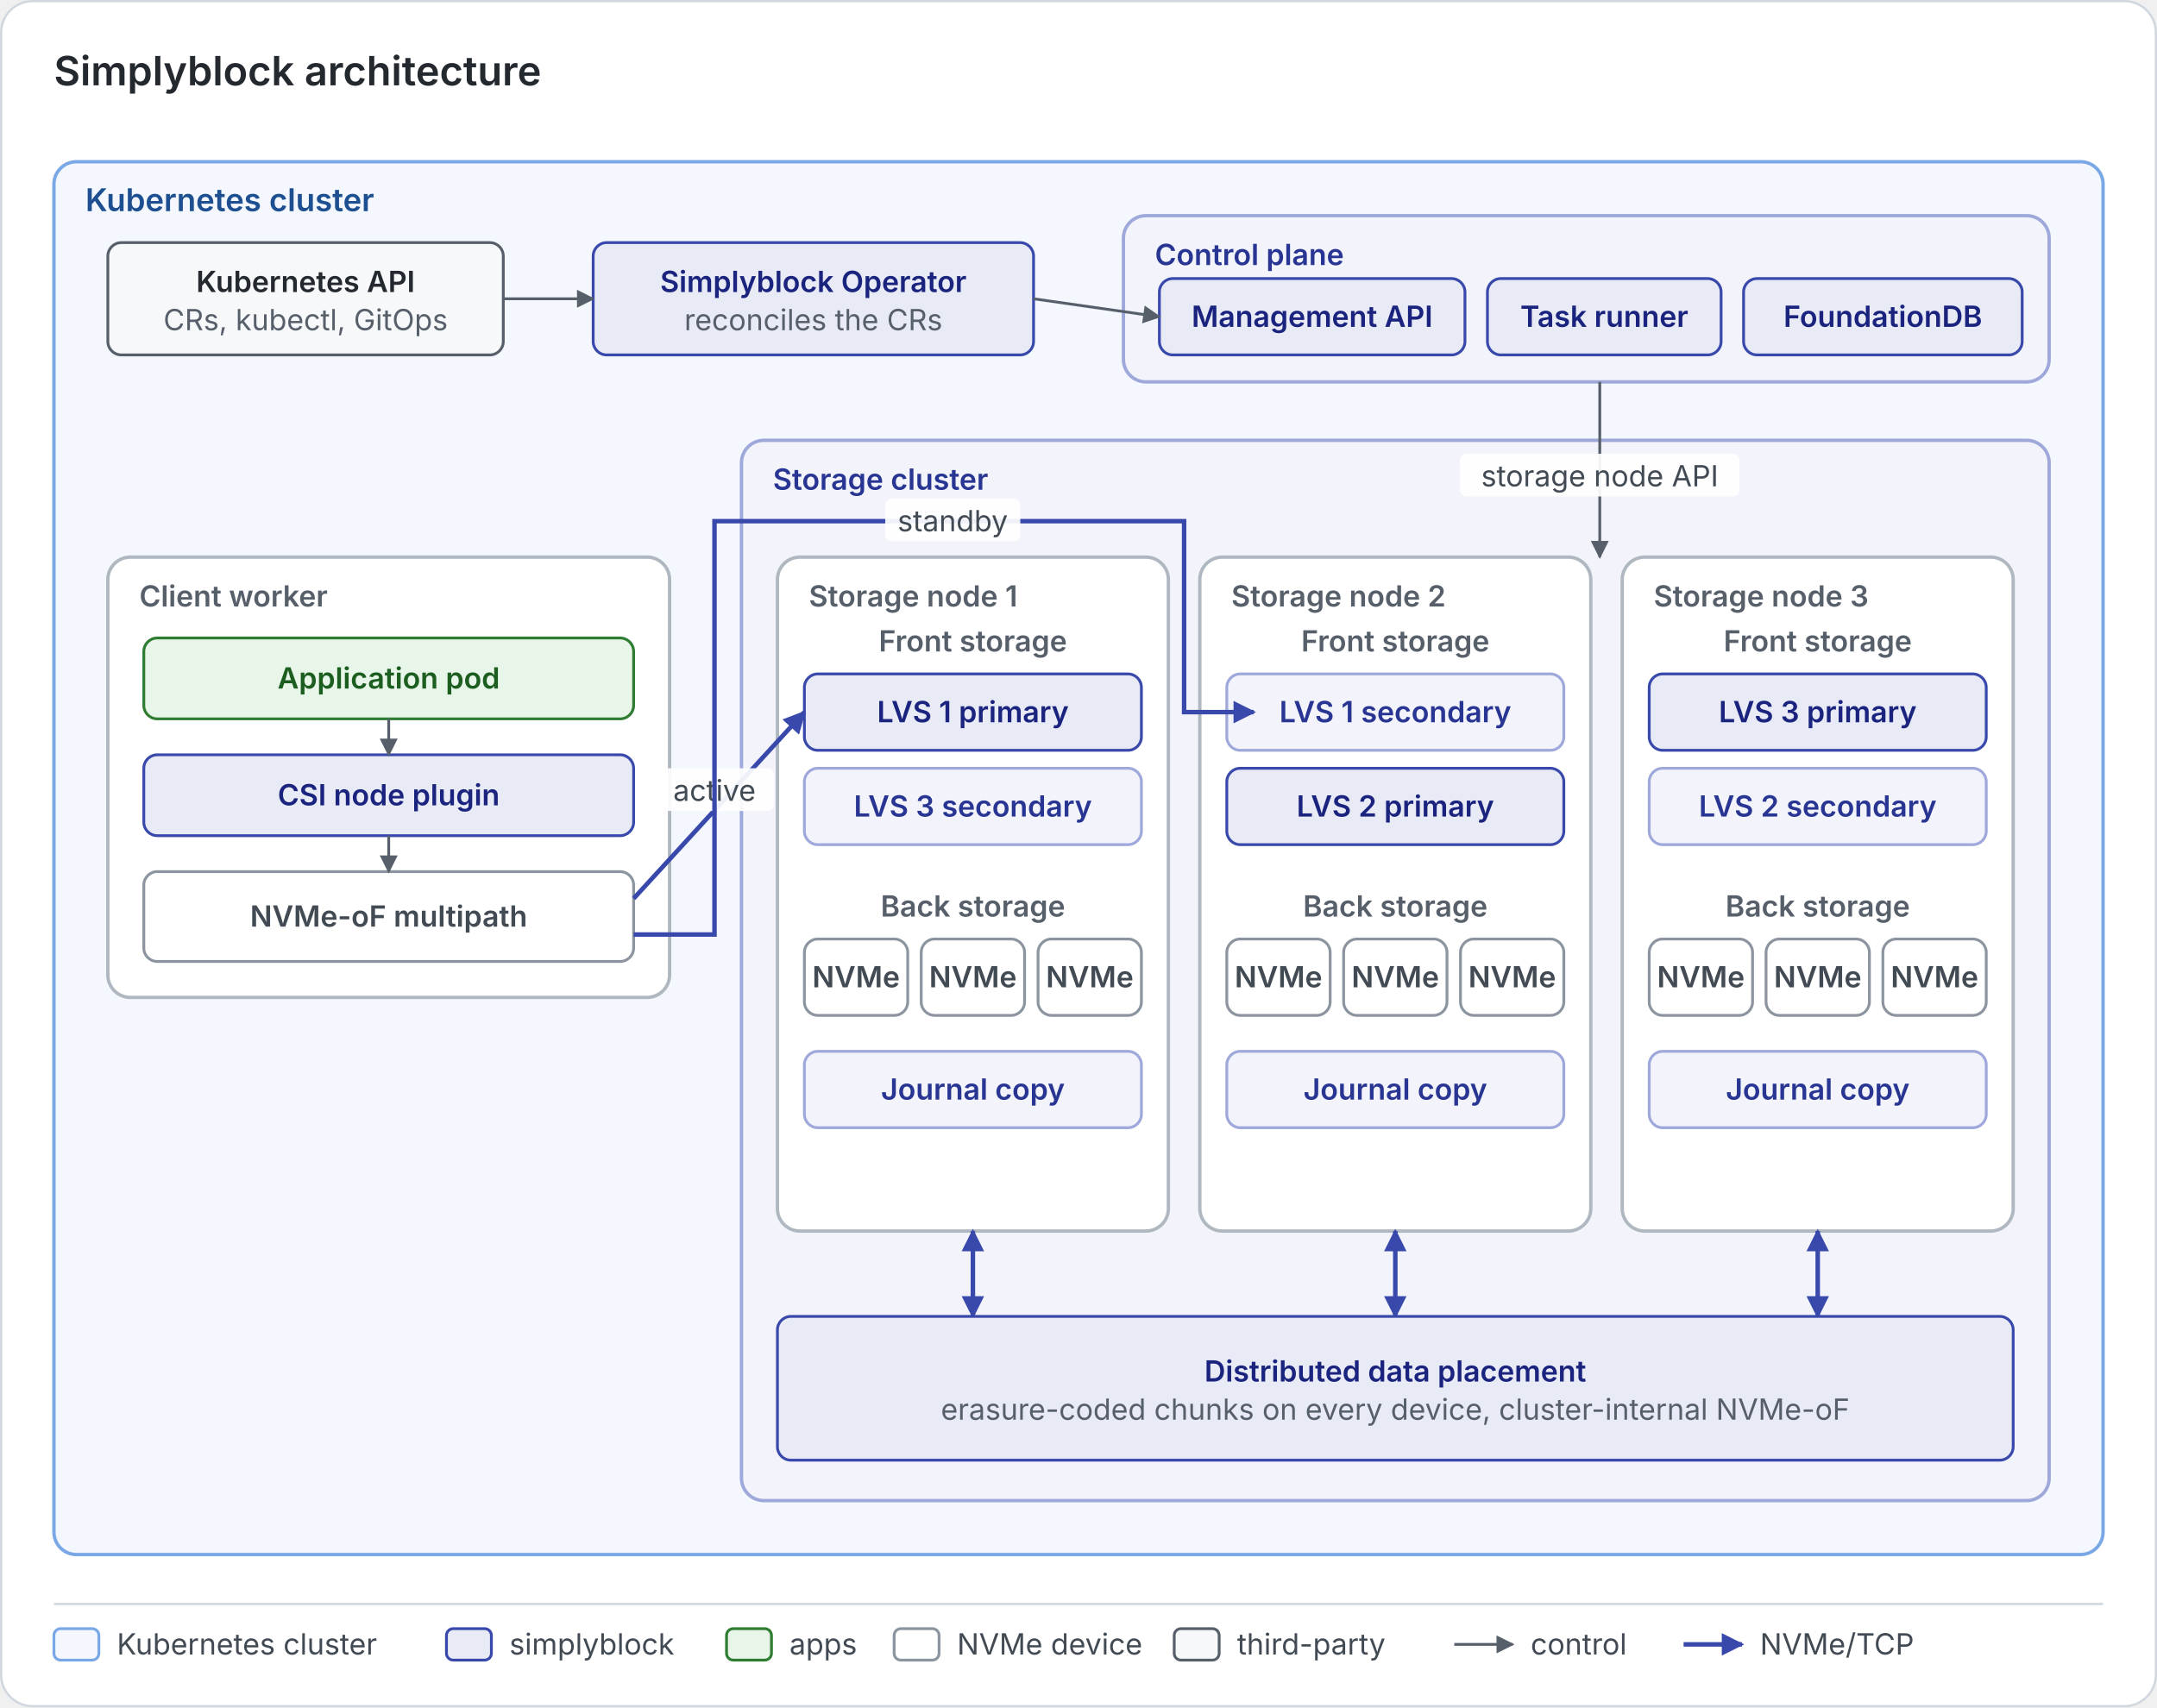
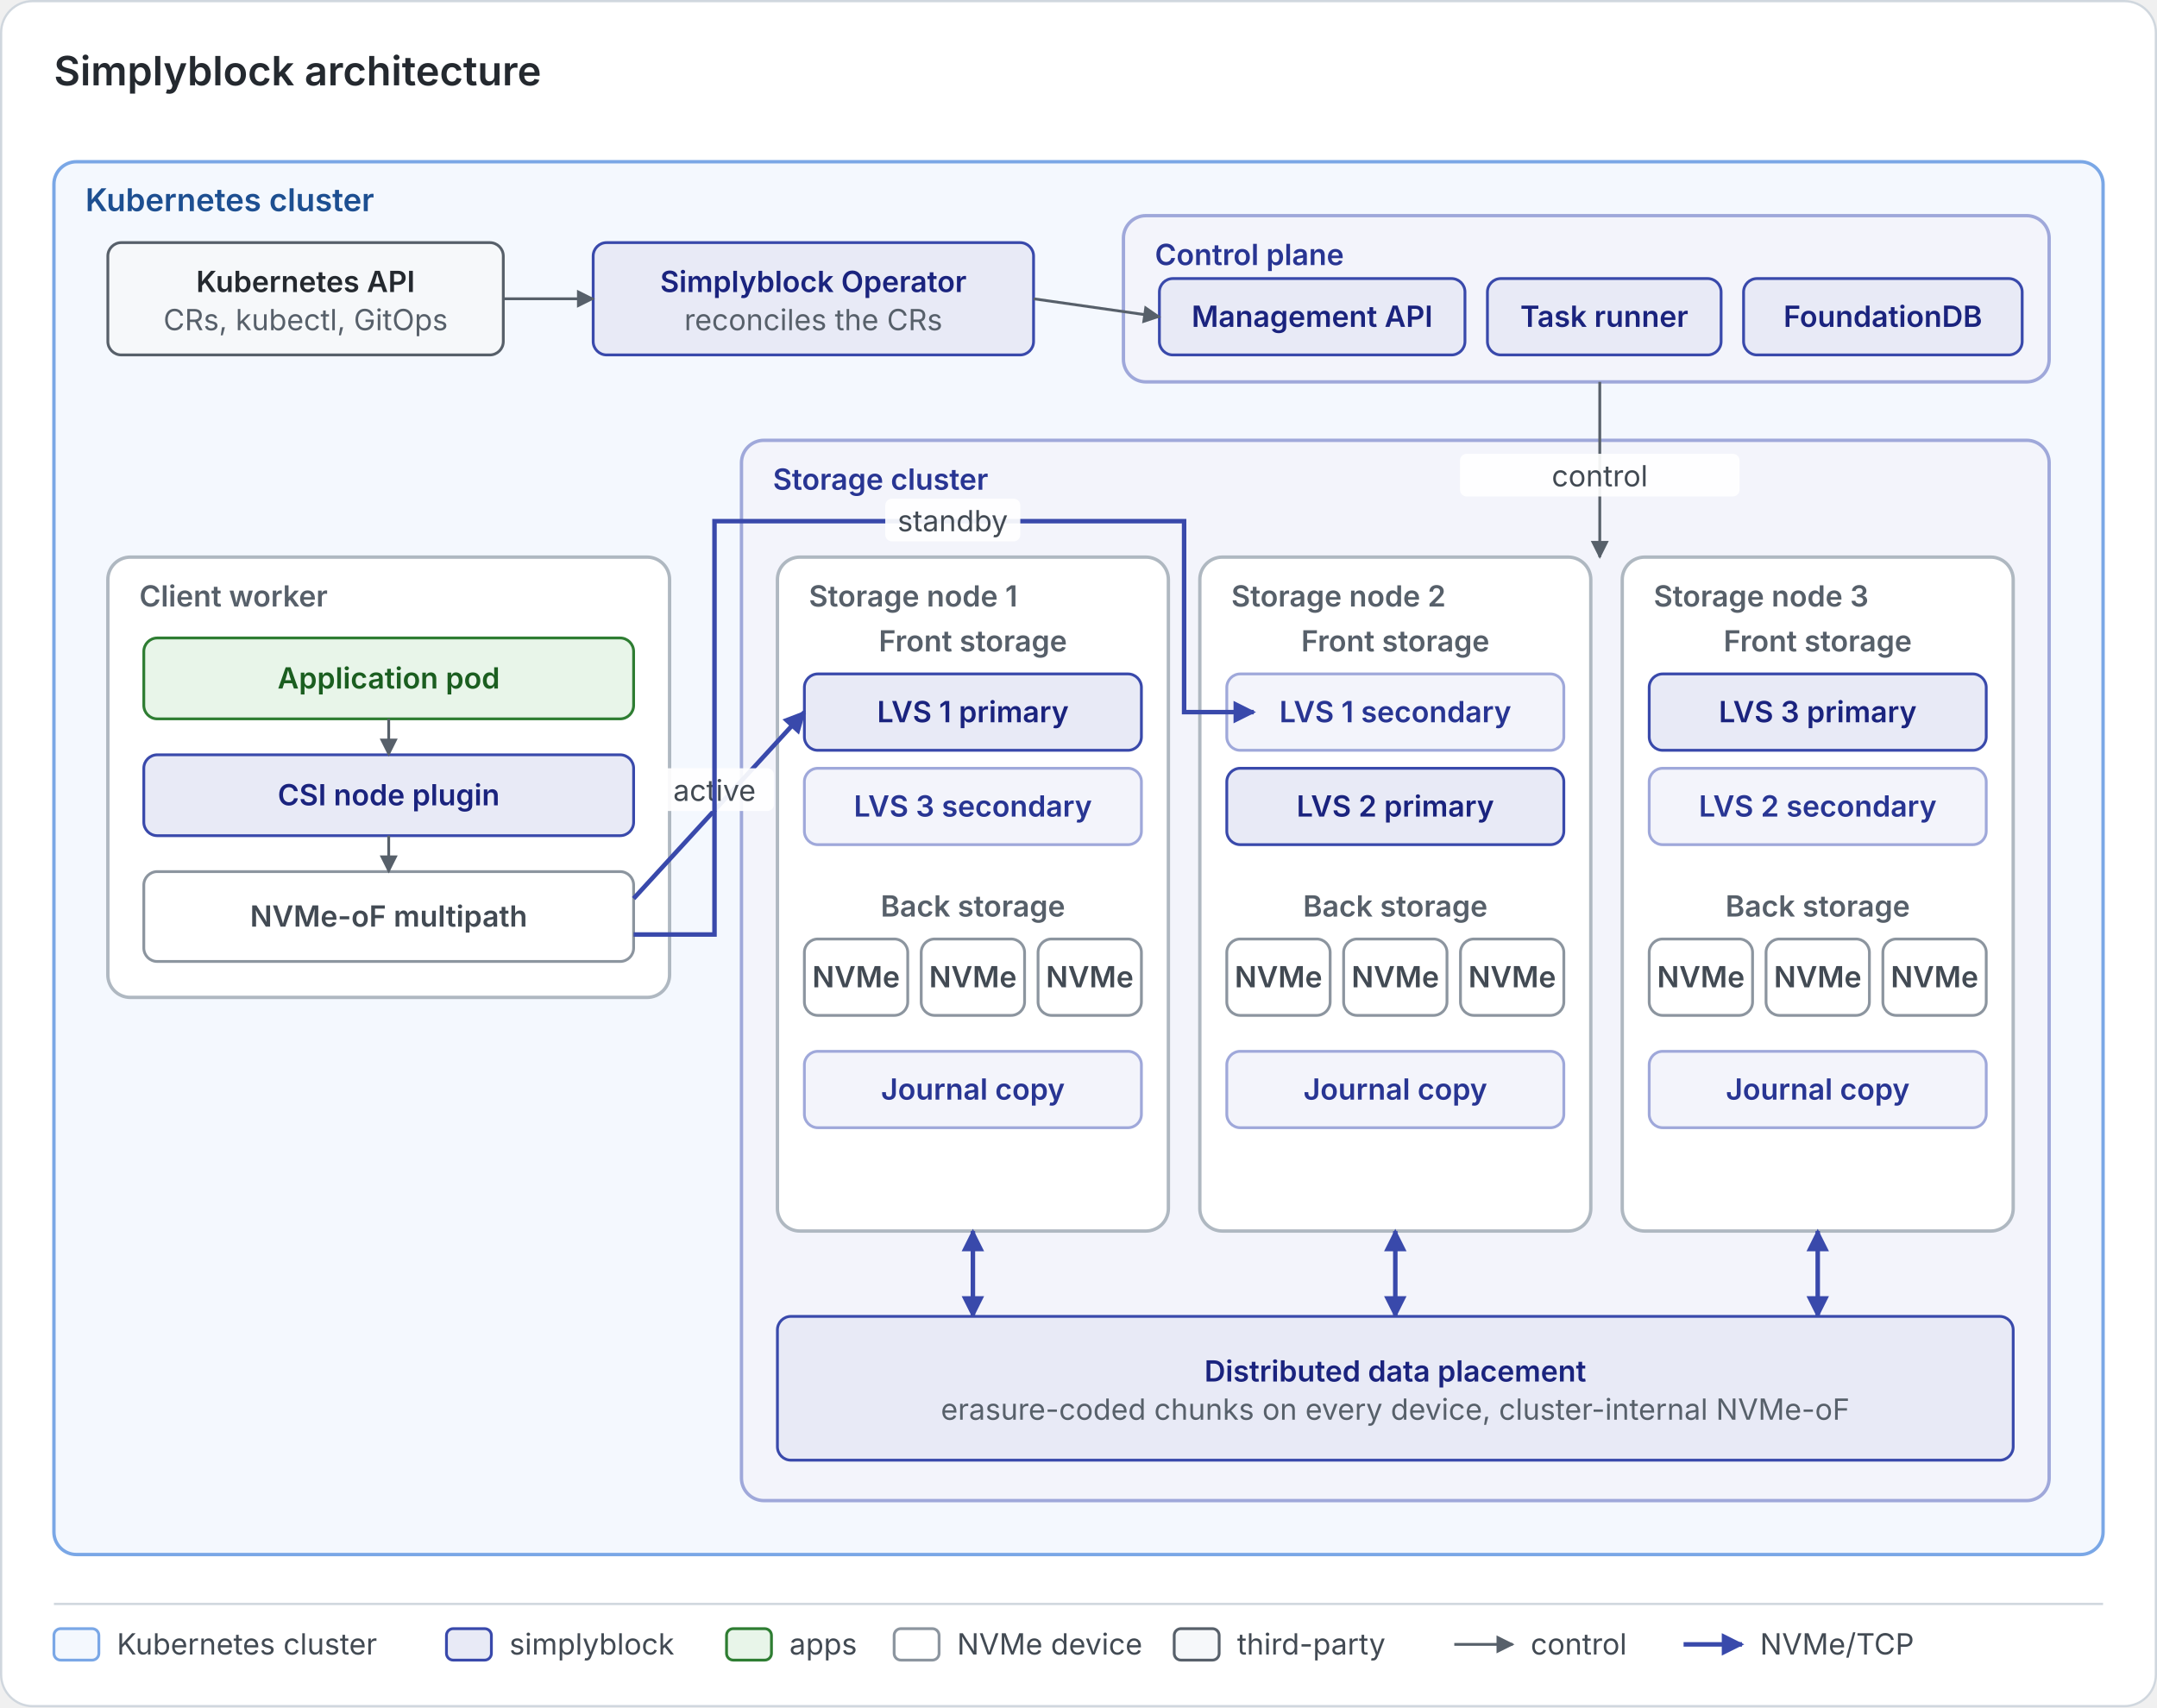
<svg xmlns="http://www.w3.org/2000/svg" width="960" height="760" viewBox="0 0 960 760" font-family="Inter, Helvetica, Arial, sans-serif" role="img" aria-labelledby="t">
  <defs>
    <marker id="arr-gray" viewBox="0 0 10 10" refX="9" refY="5" markerWidth="8" markerHeight="8" markerUnits="userSpaceOnUse" orient="auto-start-reverse">
      <path d="M0,0 L10,5 L0,10 z" fill="#57606a" />
    </marker>
    <marker id="arr-sb" viewBox="0 0 10 10" refX="9" refY="5" markerWidth="10" markerHeight="10" markerUnits="userSpaceOnUse" orient="auto-start-reverse">
      <path d="M0,0 L10,5 L0,10 z" fill="#3949ab" />
    </marker>
  </defs>
  <rect x="0.5" y="0.5" width="959" height="759" rx="14" fill="#ffffff" stroke="#d0d7de" stroke-width="1" />
  <text x="24" y="38" font-size="18" font-weight="600" fill="#24292f">Simplyblock architecture</text>
  <rect x="24" y="72" width="912" height="620" rx="10" fill="#f4f8fe" stroke="#7aa7e6" stroke-width="1.5" />
  <text x="38" y="94" font-size="14" font-weight="600" fill="#1d4f91" text-anchor="start">Kubernetes cluster</text>
  <rect x="48" y="108" width="176" height="50" rx="6" fill="#f6f8fa" stroke="#57606a" stroke-width="1.25" />
  <text x="136" y="130" font-size="13" font-weight="600" fill="#24292f" text-anchor="middle">Kubernetes API</text>
  <text x="136" y="147" font-size="13" font-weight="400" fill="#57606a" text-anchor="middle">CRs, kubectl, GitOps</text>
  <rect x="264" y="108" width="196" height="50" rx="6" fill="#e8eaf6" stroke="#3949ab" stroke-width="1.25" />
  <text x="362" y="130" font-size="13" font-weight="600" fill="#1a237e" text-anchor="middle">Simplyblock Operator</text>
  <text x="362" y="147" font-size="13" font-weight="400" fill="#57606a" text-anchor="middle">reconciles the CRs</text>
  <rect x="500" y="96" width="412" height="74" rx="10" fill="#f3f4fb" stroke="#9fa8da" stroke-width="1.5" />
  <text x="514" y="118" font-size="13" font-weight="600" fill="#283593" text-anchor="start">Control plane</text>
  <rect x="516" y="124" width="136" height="34" rx="6" fill="#e8eaf6" stroke="#3949ab" stroke-width="1.25" />
  <text x="584" y="145.5" font-size="13" font-weight="600" fill="#1a237e" text-anchor="middle">Management API</text>
  <rect x="662" y="124" width="104" height="34" rx="6" fill="#e8eaf6" stroke="#3949ab" stroke-width="1.25" />
  <text x="714" y="145.5" font-size="13" font-weight="600" fill="#1a237e" text-anchor="middle">Task runner</text>
  <rect x="776" y="124" width="124" height="34" rx="6" fill="#e8eaf6" stroke="#3949ab" stroke-width="1.25" />
  <text x="838" y="145.5" font-size="13" font-weight="600" fill="#1a237e" text-anchor="middle">FoundationDB</text>
  <path d="M224,133 L264,133" fill="none" stroke="#57606a" stroke-width="1.25" marker-end="url(#arr-gray)" />
  <path d="M460,133 L516,141" fill="none" stroke="#57606a" stroke-width="1.25" marker-end="url(#arr-gray)" />
  <rect x="48" y="248" width="250" height="196" rx="10" fill="#ffffff" stroke="#afb8c1" stroke-width="1.5" />
  <text x="62" y="270" font-size="13" font-weight="600" fill="#57606a" text-anchor="start">Client worker</text>
  <rect x="64" y="284" width="218" height="36" rx="6" fill="#e8f5e9" stroke="#2e7d32" stroke-width="1.25" />
  <text x="173" y="306.5" font-size="13" font-weight="600" fill="#1b5e20" text-anchor="middle">Application pod</text>
  <rect x="64" y="336" width="218" height="36" rx="6" fill="#e8eaf6" stroke="#3949ab" stroke-width="1.25" />
  <text x="173" y="358.5" font-size="13" font-weight="600" fill="#1a237e" text-anchor="middle">CSI node plugin</text>
  <rect x="64" y="388" width="218" height="40" rx="6" fill="#ffffff" stroke="#8c959f" stroke-width="1.25" />
  <text x="173" y="412.5" font-size="13" font-weight="600" fill="#424a53" text-anchor="middle">NVMe-oF multipath</text>
  <path d="M173,320 L173,336" fill="none" stroke="#57606a" stroke-width="1.25" marker-end="url(#arr-gray)" />
  <path d="M173,372 L173,388" fill="none" stroke="#57606a" stroke-width="1.25" marker-end="url(#arr-gray)" />
  <rect x="330" y="196" width="582" height="472" rx="10" fill="#f3f4fb" stroke="#9fa8da" stroke-width="1.5" />
  <text x="344" y="218" font-size="13" font-weight="600" fill="#283593" text-anchor="start">Storage cluster</text>
  <rect x="346" y="248" width="174" height="300" rx="10" fill="#ffffff" stroke="#afb8c1" stroke-width="1.5" />
  <text x="360" y="270" font-size="13" font-weight="600" fill="#57606a" text-anchor="start">Storage node 1</text>
  <text x="433" y="290" font-size="13" font-weight="600" fill="#57606a" text-anchor="middle">Front storage</text>
  <rect x="358" y="300" width="150" height="34" rx="6" fill="#e8eaf6" stroke="#3949ab" stroke-width="1.25" />
  <text x="433" y="321.5" font-size="13" font-weight="600" fill="#1a237e" text-anchor="middle">LVS 1 primary</text>
  <rect x="358" y="342" width="150" height="34" rx="6" fill="#f3f4fb" stroke="#9fa8da" stroke-width="1.25" />
  <text x="433" y="363.5" font-size="13" font-weight="600" fill="#283593" text-anchor="middle">LVS 3 secondary</text>
  <text x="433" y="408" font-size="13" font-weight="600" fill="#57606a" text-anchor="middle">Back storage</text>
  <rect x="358" y="418" width="46" height="34" rx="6" fill="#ffffff" stroke="#8c959f" stroke-width="1.25" />
  <text x="381" y="439.5" font-size="13" font-weight="600" fill="#424a53" text-anchor="middle">NVMe</text>
  <rect x="410" y="418" width="46" height="34" rx="6" fill="#ffffff" stroke="#8c959f" stroke-width="1.25" />
  <text x="433" y="439.5" font-size="13" font-weight="600" fill="#424a53" text-anchor="middle">NVMe</text>
  <rect x="462" y="418" width="46" height="34" rx="6" fill="#ffffff" stroke="#8c959f" stroke-width="1.25" />
  <text x="485" y="439.5" font-size="13" font-weight="600" fill="#424a53" text-anchor="middle">NVMe</text>
  <rect x="358" y="468" width="150" height="34" rx="6" fill="#f3f4fb" stroke="#9fa8da" stroke-width="1.25" />
  <text x="433" y="489.5" font-size="13" font-weight="600" fill="#283593" text-anchor="middle">Journal copy</text>
  <path d="M433,548 L433,586" fill="none" stroke="#3949ab" stroke-width="2" marker-start="url(#arr-sb)" marker-end="url(#arr-sb)" />
  <rect x="534" y="248" width="174" height="300" rx="10" fill="#ffffff" stroke="#afb8c1" stroke-width="1.5" />
  <text x="548" y="270" font-size="13" font-weight="600" fill="#57606a" text-anchor="start">Storage node 2</text>
  <text x="621" y="290" font-size="13" font-weight="600" fill="#57606a" text-anchor="middle">Front storage</text>
  <rect x="546" y="300" width="150" height="34" rx="6" fill="#f3f4fb" stroke="#9fa8da" stroke-width="1.25" />
  <text x="621" y="321.5" font-size="13" font-weight="600" fill="#283593" text-anchor="middle">LVS 1 secondary</text>
  <rect x="546" y="342" width="150" height="34" rx="6" fill="#e8eaf6" stroke="#3949ab" stroke-width="1.25" />
  <text x="621" y="363.5" font-size="13" font-weight="600" fill="#1a237e" text-anchor="middle">LVS 2 primary</text>
  <text x="621" y="408" font-size="13" font-weight="600" fill="#57606a" text-anchor="middle">Back storage</text>
  <rect x="546" y="418" width="46" height="34" rx="6" fill="#ffffff" stroke="#8c959f" stroke-width="1.25" />
  <text x="569" y="439.5" font-size="13" font-weight="600" fill="#424a53" text-anchor="middle">NVMe</text>
  <rect x="598" y="418" width="46" height="34" rx="6" fill="#ffffff" stroke="#8c959f" stroke-width="1.25" />
  <text x="621" y="439.5" font-size="13" font-weight="600" fill="#424a53" text-anchor="middle">NVMe</text>
  <rect x="650" y="418" width="46" height="34" rx="6" fill="#ffffff" stroke="#8c959f" stroke-width="1.25" />
  <text x="673" y="439.5" font-size="13" font-weight="600" fill="#424a53" text-anchor="middle">NVMe</text>
  <rect x="546" y="468" width="150" height="34" rx="6" fill="#f3f4fb" stroke="#9fa8da" stroke-width="1.25" />
  <text x="621" y="489.5" font-size="13" font-weight="600" fill="#283593" text-anchor="middle">Journal copy</text>
  <path d="M621,548 L621,586" fill="none" stroke="#3949ab" stroke-width="2" marker-start="url(#arr-sb)" marker-end="url(#arr-sb)" />
  <rect x="722" y="248" width="174" height="300" rx="10" fill="#ffffff" stroke="#afb8c1" stroke-width="1.5" />
  <text x="736" y="270" font-size="13" font-weight="600" fill="#57606a" text-anchor="start">Storage node 3</text>
  <text x="809" y="290" font-size="13" font-weight="600" fill="#57606a" text-anchor="middle">Front storage</text>
  <rect x="734" y="300" width="150" height="34" rx="6" fill="#e8eaf6" stroke="#3949ab" stroke-width="1.25" />
  <text x="809" y="321.5" font-size="13" font-weight="600" fill="#1a237e" text-anchor="middle">LVS 3 primary</text>
  <rect x="734" y="342" width="150" height="34" rx="6" fill="#f3f4fb" stroke="#9fa8da" stroke-width="1.25" />
  <text x="809" y="363.5" font-size="13" font-weight="600" fill="#283593" text-anchor="middle">LVS 2 secondary</text>
  <text x="809" y="408" font-size="13" font-weight="600" fill="#57606a" text-anchor="middle">Back storage</text>
  <rect x="734" y="418" width="46" height="34" rx="6" fill="#ffffff" stroke="#8c959f" stroke-width="1.25" />
  <text x="757" y="439.5" font-size="13" font-weight="600" fill="#424a53" text-anchor="middle">NVMe</text>
  <rect x="786" y="418" width="46" height="34" rx="6" fill="#ffffff" stroke="#8c959f" stroke-width="1.25" />
  <text x="809" y="439.5" font-size="13" font-weight="600" fill="#424a53" text-anchor="middle">NVMe</text>
  <rect x="838" y="418" width="46" height="34" rx="6" fill="#ffffff" stroke="#8c959f" stroke-width="1.25" />
  <text x="861" y="439.5" font-size="13" font-weight="600" fill="#424a53" text-anchor="middle">NVMe</text>
  <rect x="734" y="468" width="150" height="34" rx="6" fill="#f3f4fb" stroke="#9fa8da" stroke-width="1.25" />
  <text x="809" y="489.5" font-size="13" font-weight="600" fill="#283593" text-anchor="middle">Journal copy</text>
  <path d="M809,548 L809,586" fill="none" stroke="#3949ab" stroke-width="2" marker-start="url(#arr-sb)" marker-end="url(#arr-sb)" />
  <rect x="346" y="586" width="550" height="64" rx="6" fill="#e8eaf6" stroke="#3949ab" stroke-width="1.25" />
  <text x="621" y="615" font-size="13" font-weight="600" fill="#1a237e" text-anchor="middle">Distributed data placement</text>
  <text x="621" y="632" font-size="13" font-weight="400" fill="#57606a" text-anchor="middle">erasure-coded chunks on every device, cluster-internal NVMe-oF</text>
  <path d="M282,400 L358,317" fill="none" stroke="#3949ab" stroke-width="2" marker-end="url(#arr-sb)" />
  <rect x="291.6" y="342" width="52.9" height="19" rx="3" fill="#ffffff" fill-opacity="0.92" />
  <text x="318" y="356.5" font-size="13" font-weight="400" fill="#424a53" text-anchor="middle">active</text>
  <path d="M282,416 L318,416 L318,232 L527,232 L527,317 L558,317" fill="none" stroke="#3949ab" stroke-width="2" marker-end="url(#arr-sb)" />
  <rect x="394.0" y="222" width="60.1" height="19" rx="3" fill="#ffffff" fill-opacity="0.92" />
  <text x="424" y="236.5" font-size="13" font-weight="400" fill="#424a53" text-anchor="middle">standby</text>
  <path d="M712,170 L712,248" fill="none" stroke="#57606a" stroke-width="1.25" marker-end="url(#arr-gray)" />
  <rect x="649.8" y="202" width="124.4" height="19" rx="3" fill="#ffffff" fill-opacity="0.92" />
-   <text x="712" y="216.5" font-size="13" font-weight="400" fill="#424a53" text-anchor="middle">storage node API</text>
+   <text x="712" y="216.5" font-size="13" font-weight="400" fill="#424a53" text-anchor="middle">control</text>
  <line x1="24" y1="714" x2="936" y2="714" stroke="#d0d7de" stroke-width="1" />
  <rect x="24" y="725" width="20" height="14" rx="3" fill="#f4f8fe" stroke="#7aa7e6" stroke-width="1.25" />
  <text x="52" y="736.5" font-size="13" font-weight="400" fill="#424a53" text-anchor="start">Kubernetes cluster</text>
  <rect x="198.7" y="725" width="20" height="14" rx="3" fill="#e8eaf6" stroke="#3949ab" stroke-width="1.25" />
  <text x="226.7" y="736.5" font-size="13" font-weight="400" fill="#424a53" text-anchor="start">simplyblock</text>
  <rect x="323.35" y="725" width="20" height="14" rx="3" fill="#e8f5e9" stroke="#2e7d32" stroke-width="1.25" />
  <text x="351.35" y="736.5" font-size="13" font-weight="400" fill="#424a53" text-anchor="start">apps</text>
  <rect x="397.95" y="725" width="20" height="14" rx="3" fill="#ffffff" stroke="#8c959f" stroke-width="1.25" />
  <text x="425.95" y="736.5" font-size="13" font-weight="400" fill="#424a53" text-anchor="start">NVMe device</text>
  <rect x="522.6" y="725" width="20" height="14" rx="3" fill="#f6f8fa" stroke="#57606a" stroke-width="1.25" />
  <text x="550.6" y="736.5" font-size="13" font-weight="400" fill="#424a53" text-anchor="start">third-party</text>
  <path d="M647.25,732 L673.25,732" stroke="#57606a" stroke-width="1.25" marker-end="url(#arr-gray)" fill="none" />
  <text x="681.25" y="736.5" font-size="13" font-weight="400" fill="#424a53" text-anchor="start">control</text>
  <path d="M749.3,732 L775.3,732" stroke="#3949ab" stroke-width="2" marker-end="url(#arr-sb)" fill="none" />
  <text x="783.3" y="736.5" font-size="13" font-weight="400" fill="#424a53" text-anchor="start">NVMe/TCP</text>
</svg>
